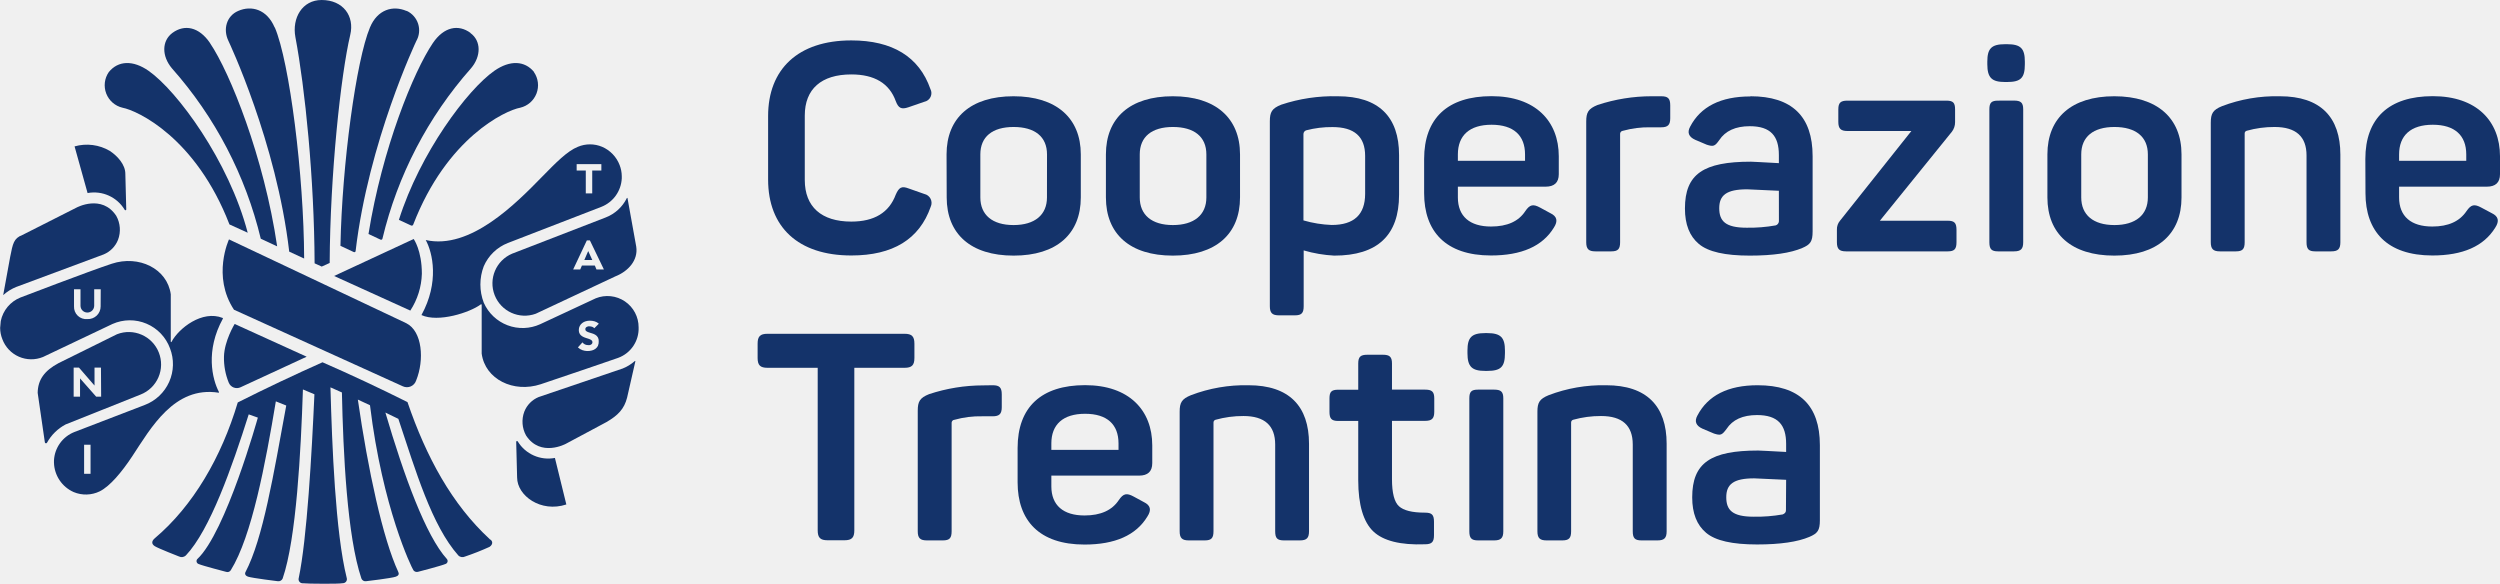
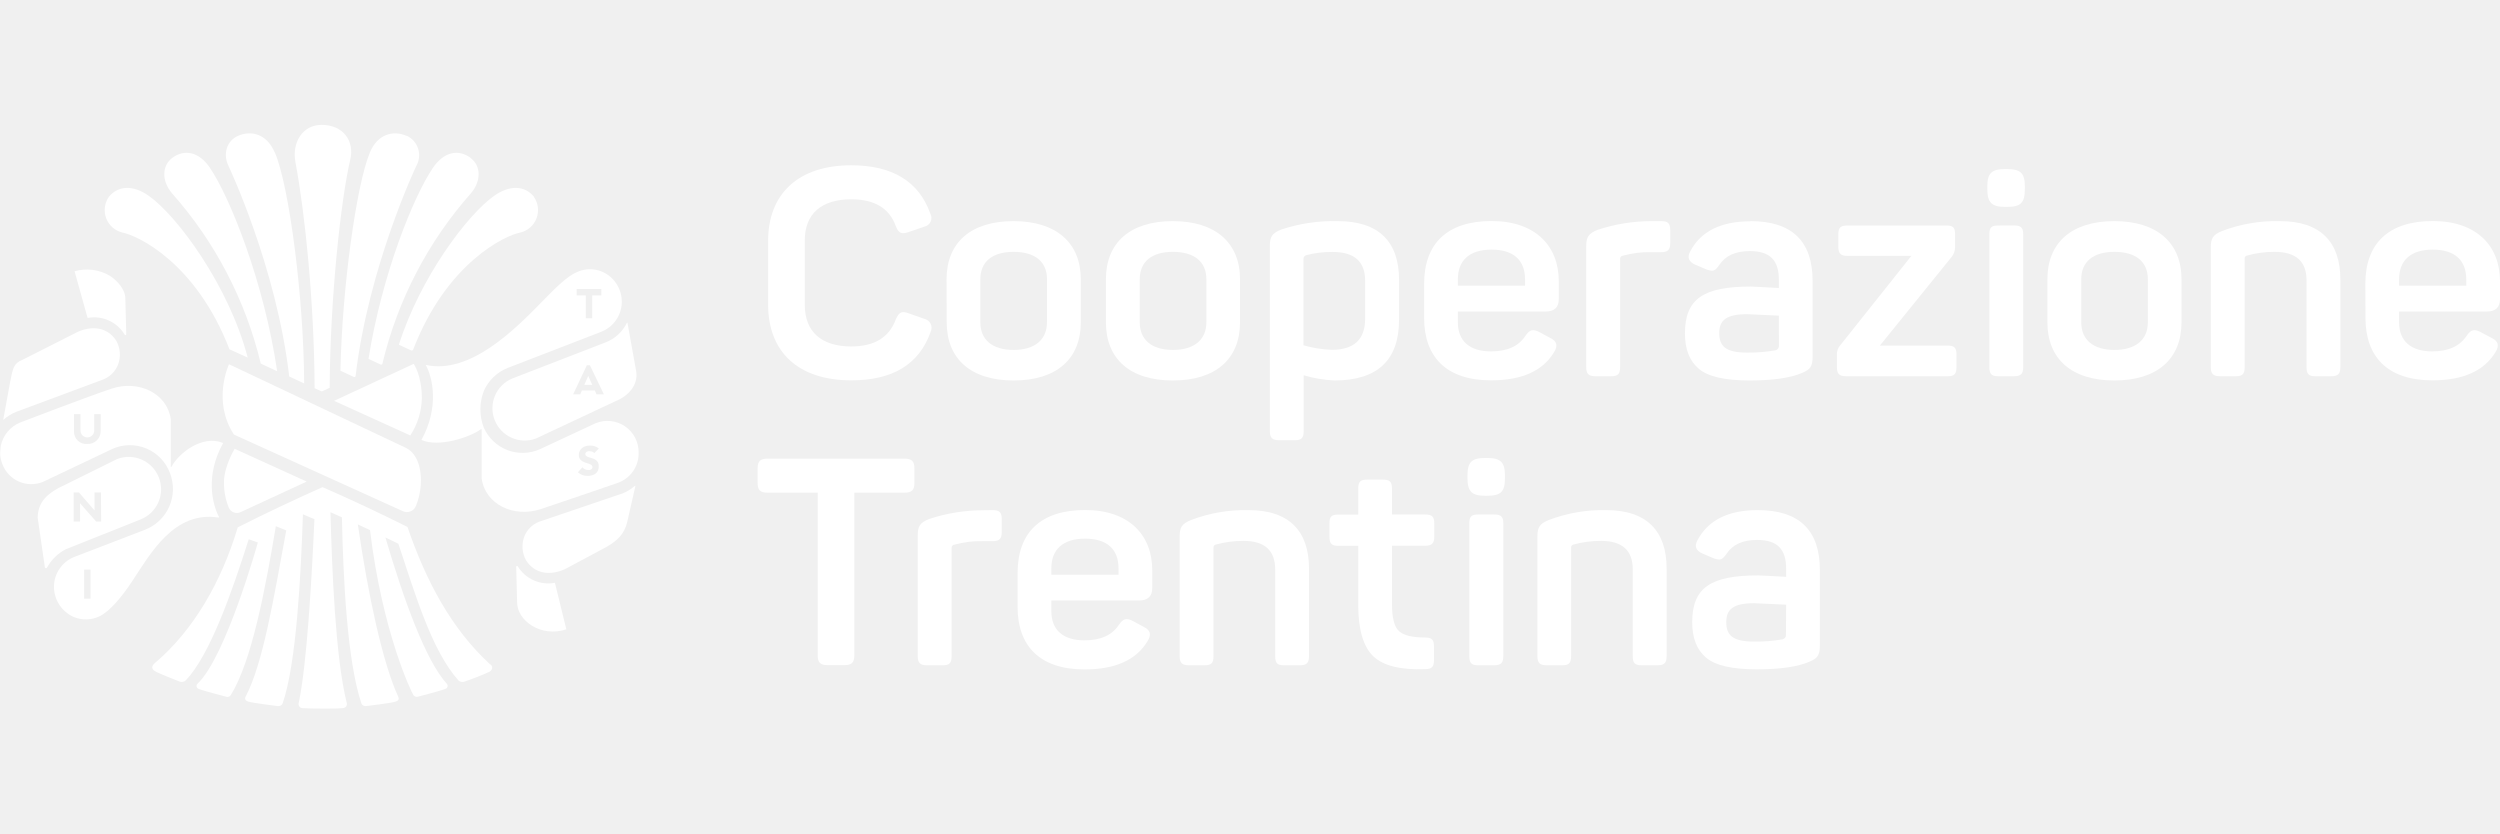
- <svg xmlns="http://www.w3.org/2000/svg" id="Livello_1" data-name="Livello 1" viewBox="0 0 547.51 127.81">
+ <svg xmlns="http://www.w3.org/2000/svg" viewBox="0 0 547.51 127.81" width="150" height="50">
  <defs>
-     <style>.cls-1{fill:#14336a;}</style>
+     <style>.cls-1{fill:white;}</style>
  </defs>
  <path class="cls-1" d="M185.52,39.46c0-10.26,6.56-16.56,18.22-16.56,9,0,14.85,3.57,17.32,10.64a1.93,1.93,0,0,1-1.33,2.8l-3.51,1.21c-1.52.51-2.16.19-2.74-1.34-1.4-3.89-4.65-5.86-9.74-5.86-6.56,0-10.19,3.19-10.19,9V53.47c0,5.86,3.63,9.11,10.19,9.11q7.55,0,9.74-5.92c.71-1.59,1.28-1.92,2.81-1.34l3.44,1.21a2,2,0,0,1,1.4,2.8Q217.41,70,203.74,70c-11.66,0-18.22-6.24-18.22-16.62Z" transform="translate(-17.3 -14.05)" />
  <path class="cls-1" d="M246.6,47.86c0-3.88-2.67-6-7.32-6S232,44,232,47.86v9.43c0,3.82,2.62,6.05,7.27,6.05s7.32-2.23,7.32-6.05Zm-22,0c0-8,5.29-12.73,14.66-12.73S254,39.9,254,47.86v9.43c0,8-5.29,12.74-14.71,12.74s-14.66-4.77-14.66-12.74Z" transform="translate(-17.3 -14.05)" />
  <path class="cls-1" d="M281.5,47.86c0-3.88-2.68-6-7.33-6s-7.26,2.16-7.26,6v9.43c0,3.82,2.61,6.05,7.26,6.05s7.33-2.23,7.33-6.05Zm-22,0c0-8,5.29-12.73,14.65-12.73s14.72,4.77,14.72,12.73v9.43c0,8-5.29,12.74-14.72,12.74s-14.65-4.77-14.65-12.74Z" transform="translate(-17.3 -14.05)" />
  <path class="cls-1" d="M316.27,48.19c0-4.21-2.36-6.31-7.14-6.31a21.92,21.92,0,0,0-5.73.7.86.86,0,0,0-.64.83V62.32a25.6,25.6,0,0,0,6.18,1c4.91,0,7.33-2.29,7.33-6.82Zm-6-13.06c9,0,13.43,4.52,13.43,12.87v8.72c0,8.85-4.71,13.31-14.2,13.31a29.14,29.14,0,0,1-6.69-1.14V81.11c0,1.47-.44,2-1.91,2h-3.5c-1.46,0-2-.51-2-2V40.61c0-2,.44-2.81,2.48-3.63a36.33,36.33,0,0,1,12.36-1.85" transform="translate(-17.3 -14.05)" />
  <path class="cls-1" d="M351.29,47.87c0-4.14-2.48-6.5-7.33-6.5s-7.38,2.36-7.38,6.5v1.4h14.71Zm-22.1,1c0-8.92,5.15-13.76,14.77-13.76s14.72,5.48,14.72,13.18V52.2c0,1.84-1,2.73-2.87,2.73H336.58v2.36c0,4.14,2.61,6.37,7.25,6.37,3.58,0,6.06-1.14,7.52-3.38,1-1.46,1.72-1.59,3.25-.76l2.23,1.21c1.47.7,1.72,1.72.76,3.19Q353.87,70,343.83,70c-9.93,0-14.64-5.29-14.64-13.63Z" transform="translate(-17.3 -14.05)" />
  <path class="cls-1" d="M381.09,35.13c1.47,0,2,.44,2,2v2.8c0,1.47-.51,2-2,2H378.8a21,21,0,0,0-6.06.76.68.68,0,0,0-.63.77V67.1c0,1.47-.45,2-1.92,2h-3.5c-1.46,0-2-.51-2-2V40.67c0-2,.44-2.8,2.48-3.63a37.75,37.75,0,0,1,11.85-1.91Z" transform="translate(-17.3 -14.05)" />
  <path class="cls-1" d="M406.88,55.83c-4.46-.19-6.75-.32-6.94-.32-4.59,0-6.12,1.34-6.12,4.14s1.34,4.27,6,4.27a33,33,0,0,0,6.37-.51,1,1,0,0,0,.7-.89Zm-6.24-20.7c9.1,0,13.63,4.39,13.63,13.12V64.74c0,2.23-.51,2.87-2.29,3.63-2.55,1.09-6.37,1.66-11.47,1.66-5.41,0-9.11-.83-11.15-2.55s-3.05-4.26-3.05-7.77c0-7.58,4.07-10.25,14.46-10.25.44,0,2.48.13,6.11.32V48c0-4.15-1.79-6.31-6.37-6.31q-4.68,0-6.69,3.05c-.95,1.34-1.27,1.47-2.74,1l-2.54-1.08c-1.4-.64-1.79-1.59-1.09-2.87,2.29-4.39,6.69-6.62,13.19-6.62" transform="translate(-17.3 -14.05)" />
  <path class="cls-1" d="M443.88,62.39c1.46,0,1.9.51,1.9,2V67.1c0,1.47-.44,2-1.9,2H421.59c-1.47,0-2-.51-2-2V64.36a2.9,2.9,0,0,1,.7-2l15.61-19.62h-14c-1.46,0-2-.51-2-2V38c0-1.46.51-1.91,2-1.91h21.66c1.47,0,1.91.45,1.91,1.91V40.8a3.4,3.4,0,0,1-.7,2.1L429,62.39Z" transform="translate(-17.3 -14.05)" />
  <path class="cls-1" d="M458.39,36.08c1.47,0,2,.45,2,1.91V67.1c0,1.47-.51,2-2,2h-3.5c-1.46,0-1.91-.51-1.91-2V38c0-1.46.45-1.91,1.91-1.91Zm-1.53-12.35c3,0,3.89.95,3.89,3.82v.57c0,3-.89,3.89-3.89,3.89h-.44c-2.87,0-3.89-.89-3.89-3.89v-.57c0-2.87.9-3.82,3.89-3.82Z" transform="translate(-17.3 -14.05)" />
  <path class="cls-1" d="M487.69,47.86c0-3.88-2.67-6-7.32-6s-7.27,2.16-7.27,6v9.43c0,3.82,2.62,6.05,7.27,6.05s7.32-2.23,7.32-6.05Zm-22,0c0-8,5.29-12.73,14.66-12.73s14.71,4.77,14.71,12.73v9.43c0,8-5.29,12.74-14.71,12.74s-14.66-4.77-14.66-12.74Z" transform="translate(-17.3 -14.05)" />
  <path class="cls-1" d="M516.6,35.13c8.92,0,13.25,4.58,13.25,12.8V67.1c0,1.47-.51,2-2,2h-3.5c-1.46,0-1.91-.51-1.91-2v-19c0-4.14-2.3-6.24-7-6.24a22.21,22.21,0,0,0-6.11.83.6.6,0,0,0-.44.64V67.1c0,1.47-.45,2-1.91,2h-3.51c-1.46,0-2-.51-2-2V40.93c0-2,.44-2.81,2.48-3.64a33.3,33.3,0,0,1,12.55-2.16" transform="translate(-17.3 -14.05)" />
  <path class="cls-1" d="M557.42,47.87c0-4.14-2.49-6.5-7.33-6.5s-7.38,2.36-7.38,6.5v1.4h14.71Zm-22.1,1c0-8.92,5.15-13.76,14.77-13.76s14.72,5.48,14.72,13.18V52.2c0,1.84-1,2.73-2.87,2.73H542.71v2.36c0,4.14,2.61,6.37,7.26,6.37,3.56,0,6-1.14,7.51-3.38,1-1.46,1.72-1.59,3.25-.76L563,60.73c1.47.7,1.72,1.72.76,3.19Q560,70,550,70c-9.94,0-14.65-5.29-14.65-13.63Z" transform="translate(-17.3 -14.05)" />
  <path class="cls-1" d="M215.4,87.15c1.59,0,2.16.57,2.16,2.17v3.12c0,1.59-.57,2.16-2.16,2.16h-11v35.61c0,1.59-.57,2.16-2.16,2.16h-3.7c-1.59,0-2.16-.57-2.16-2.16V94.6h-11c-1.59,0-2.16-.57-2.16-2.16V89.32c0-1.6.57-2.17,2.16-2.17Z" transform="translate(-17.3 -14.05)" />
  <path class="cls-1" d="M234.69,98.42c1.46,0,2,.45,2,2v2.8c0,1.47-.52,2-2,2H232.4a20.83,20.83,0,0,0-6.05.76.67.67,0,0,0-.64.77V130.4c0,1.47-.44,2-1.91,2h-3.51c-1.46,0-2-.5-2-2V104c0-2,.44-2.81,2.48-3.63a37.78,37.78,0,0,1,11.85-1.92Z" transform="translate(-17.3 -14.05)" />
  <path class="cls-1" d="M262.26,111.16c0-4.14-2.48-6.49-7.32-6.49s-7.39,2.35-7.39,6.49v1.41h14.71Zm-22.1,1c0-8.92,5.16-13.76,14.78-13.76s14.71,5.48,14.71,13.19v3.89c0,1.84-1,2.73-2.86,2.73H247.55v2.36c0,4.14,2.61,6.37,7.26,6.37,3.57,0,6.05-1.15,7.52-3.38,1-1.46,1.72-1.59,3.25-.76l2.23,1.21c1.46.7,1.72,1.72.76,3.18q-3.72,6.12-13.76,6.12c-9.93,0-14.65-5.29-14.65-13.63Z" transform="translate(-17.3 -14.05)" />
  <path class="cls-1" d="M290.73,98.42c8.91,0,13.25,4.59,13.25,12.81V130.4c0,1.47-.51,2-2,2h-3.5c-1.47,0-1.91-.5-1.91-2v-19c0-4.14-2.3-6.24-6.95-6.24a22.53,22.53,0,0,0-6.11.82.62.62,0,0,0-.45.64V130.4c0,1.47-.44,2-1.91,2h-3.5c-1.46,0-2-.5-2-2V104.22c0-2,.45-2.8,2.49-3.63a33.3,33.3,0,0,1,12.55-2.17" transform="translate(-17.3 -14.05)" />
  <path class="cls-1" d="M320.15,91.74c1.46,0,2,.44,2,1.91v5.73h7.26c1.47,0,2,.45,2,1.91v2.93c0,1.46-.5,2-2,2h-7.26V119c0,3,.51,5,1.53,5.92s2.86,1.4,5.67,1.4c1.53,0,2,.45,2,2v2.93c0,1.53-.5,2-2,2-5.35.2-9.11-.76-11.27-2.8s-3.32-5.79-3.32-11.21v-13h-4.39c-1.47,0-1.91-.52-1.91-2v-2.93c0-1.46.44-1.91,1.91-1.91h4.39V93.65c0-1.47.51-1.91,2-1.91Z" transform="translate(-17.3 -14.05)" />
  <path class="cls-1" d="M344.53,99.38c1.47,0,2,.45,2,1.91V130.4c0,1.46-.51,2-2,2H341c-1.46,0-1.91-.51-1.91-2V101.29c0-1.46.45-1.91,1.91-1.91ZM343,87c3,0,3.89,1,3.89,3.83v.57c0,3-.89,3.88-3.89,3.88h-.44c-2.87,0-3.88-.89-3.88-3.88v-.57c0-2.87.89-3.83,3.88-3.83Z" transform="translate(-17.3 -14.05)" />
  <path class="cls-1" d="M369.05,98.42c8.91,0,13.25,4.59,13.25,12.81V130.4c0,1.47-.51,2-2,2h-3.51c-1.46,0-1.91-.5-1.91-2v-19c0-4.14-2.29-6.24-6.94-6.24a22.6,22.6,0,0,0-6.12.82.62.62,0,0,0-.44.64V130.4c0,1.47-.45,2-1.92,2H356c-1.46,0-2-.5-2-2V104.22c0-2,.45-2.8,2.48-3.63a33.3,33.3,0,0,1,12.55-2.17" transform="translate(-17.3 -14.05)" />
  <path class="cls-1" d="M408.47,119.13c-4.46-.19-6.75-.32-7-.32-4.58,0-6.11,1.33-6.11,4.14s1.34,4.26,6,4.26a33.14,33.14,0,0,0,6.37-.5c.45-.2.7-.45.7-.9Zm-6.24-20.71c9.11,0,13.63,4.4,13.63,13.12V128c0,2.23-.52,2.87-2.3,3.63-2.55,1.09-6.37,1.66-11.46,1.66-5.42,0-9.11-.83-11.15-2.55s-3.05-4.27-3.05-7.77c0-7.58,4.07-10.25,14.45-10.25.45,0,2.49.12,6.12.31v-1.78c0-4.14-1.78-6.3-6.37-6.3-3.12,0-5.35,1-6.69,3.05-1,1.34-1.27,1.47-2.74,1l-2.55-1.08c-1.4-.64-1.78-1.6-1.08-2.87,2.3-4.39,6.69-6.63,13.19-6.63" transform="translate(-17.3 -14.05)" />
  <path class="cls-1" d="M106.27,84.83c3.54,1.76,4,8.06,2.16,12.57a2.12,2.12,0,0,1-2.89,1.26l-37-16.78c-4.86-7.37-1.09-15.4-1.09-15.4Z" transform="translate(-17.3 -14.05)" />
  <path class="cls-1" d="M107.16,82.07A15.58,15.58,0,0,0,109.69,74c0-5.12-1.79-7.61-1.79-7.61l-17.43,8.1Z" transform="translate(-17.3 -14.05)" />
  <path class="cls-1" d="M68.69,85s-2.28,3.73-2.34,7.19a14.27,14.27,0,0,0,1.05,5.67,1.91,1.91,0,0,0,2.59,1l14.47-6.69Z" transform="translate(-17.3 -14.05)" />
  <path class="cls-1" d="M124.54,132.11c-8.25-7.61-13.88-17.94-18-30q-9.3-4.65-18.61-8.72-9.28,4.13-18.56,8.8c-3.58,12-9.79,22.67-18.18,29.75-.67.57-.78,1.22,0,1.72s5.31,2.26,5.31,2.26A1.32,1.32,0,0,0,58,135.7c5.29-5.58,10.12-19.37,13.77-30.9l2,.71s-7,25.17-13.28,31a.67.67,0,0,0,.34,1.07c.89.39,6,1.7,6,1.71a.86.86,0,0,0,1-.34c4.62-7.41,7.63-23.48,9.88-37l2.28.91C77.2,118,74.91,132,71.06,139.34c-.21.41,0,.81.54,1,.94.31,6.54,1,6.54,1a1,1,0,0,0,1.06-.59c3-8.68,4-27.92,4.44-41.41l2.52,1.06c-.59,13.14-1.63,31.67-3.44,40.26a.89.89,0,0,0,.7,1.12c.91.08,2.53.1,4.57.11s3.58,0,4.54-.13a.89.89,0,0,0,.7-1.16c-2.48-9.93-3.21-29-3.56-41.72L92.18,100c.28,13.24,1.14,31.51,4.27,40.75a.94.94,0,0,0,1,.59s5.61-.65,6.55-1c.59-.2.74-.59.54-1C101.13,132,97.9,117,95.67,101.56l2.66,1.24c2.75,22.57,9.13,35.58,9.51,36.14a.93.93,0,0,0,1,.34s5.11-1.32,6-1.71a.68.68,0,0,0,.35-1.07c-4.64-5.11-9.4-18.2-13.49-32.1l2.84,1.38c3.81,11.43,7.32,23.36,13.14,29.92a1.28,1.28,0,0,0,1.48.23,57.23,57.23,0,0,0,5.34-2.11c.78-.49.81-1.35,0-1.71" transform="translate(-17.3 -14.05)" />
  <path class="cls-1" d="M63.3,23.48c-2.44-3.6-5.62-4.14-8.23-2.23C52.71,23,52.7,26.33,54.94,29A86.76,86.76,0,0,1,74.41,66.33L78,68c-2.87-19.5-10.33-38.06-14.7-44.5" transform="translate(-17.3 -14.05)" />
  <path class="cls-1" d="M49.84,29.56c-3.4-2.37-6.65-2.26-8.71.27a5.06,5.06,0,0,0,3,7.81c3.25.61,16.07,6.53,23.42,25.56l4,1.82C67.44,49.3,56.09,33.93,49.84,29.56" transform="translate(-17.3 -14.05)" />
  <path class="cls-1" d="M77.45,20.07c-1.69-4-5.1-4.9-8-3.62-2.52,1.09-3.38,4-2.1,6.61,0,0,10.51,22.14,13.29,46.1l3.27,1.51c-.06-18.27-3.21-43.07-6.42-50.6" transform="translate(-17.3 -14.05)" />
  <path class="cls-1" d="M94,21.71c1-4.16-1.57-7.66-6.26-7.66-4.24,0-6.54,3.94-5.74,8.17,2.09,11.05,4.12,30.8,4.2,49.5l1.56.71,1.74-.79c.1-19.48,2.43-41.15,4.5-49.93" transform="translate(-17.3 -14.05)" />
  <path class="cls-1" d="M106.32,16.45c-2.94-1.28-6.36-.34-8,3.62-3,7.14-6.11,29.92-6.46,47.82l2.89,1.35c.38.16.43-.2.43-.2,2.81-23.92,13.29-46,13.29-46a4.7,4.7,0,0,0-2.1-6.61" transform="translate(-17.3 -14.05)" />
  <path class="cls-1" d="M120.33,21.25c-2.61-1.91-5.79-1.37-8.23,2.23C107.88,29.7,101,46.6,98,65.3l2.61,1.22a.3.3,0,0,0,.45-.21A86.61,86.61,0,0,1,120.46,29c2.24-2.63,2.23-6-.13-7.71" transform="translate(-17.3 -14.05)" />
  <path class="cls-1" d="M134.27,29.83c-2.06-2.53-5.31-2.64-8.71-.27-5.88,4.11-16.26,17.94-20.9,32.64,0,0,2.35,1.1,2.68,1.24a.34.34,0,0,0,.46-.21c7.34-19,20.17-25,23.43-25.59a5.06,5.06,0,0,0,3-7.81" transform="translate(-17.3 -14.05)" />
  <path class="cls-1" d="M157.16,85.75a6.83,6.83,0,0,0-9.39-6.37l-12.16,5.67a9.29,9.29,0,0,1-12.36-4.7h0a11.14,11.14,0,0,1,0-8,9.52,9.52,0,0,1,5.27-5.08L149,59.35a7.06,7.06,0,0,0,4.47-6.23v-.5A6.86,6.86,0,0,0,153,50.2a7.11,7.11,0,0,0-3.84-4,6.82,6.82,0,0,0-5.3,0c-2.31.91-4.85,3.51-7.8,6.52-5.8,5.94-15.77,16.08-25.52,13.9,1.53,2.81,3,9.25-.94,16.43,3.68,1.69,10.61-.55,13-2.34a.12.12,0,0,1,.19.1V91.5c.77,5.64,7,8.66,12.93,6.7,4.88-1.61,16.94-5.77,16.94-5.77A6.83,6.83,0,0,0,157.16,85.75ZM143.59,50H149v1.4h-2v5h-1.41v-5h-2Zm4.68,39.76a1.92,1.92,0,0,1-.54.66,2.18,2.18,0,0,1-.78.38,3.52,3.52,0,0,1-2.09-.06,2.86,2.86,0,0,1-1-.61l1-1.1a1.48,1.48,0,0,0,.54.45,1.64,1.64,0,0,0,.68.15,1.45,1.45,0,0,0,.35,0,.84.84,0,0,0,.31-.12.66.66,0,0,0,.23-.21.58.58,0,0,0-.14-.75,2.17,2.17,0,0,0-.55-.28c-.22-.08-.46-.16-.72-.23a3.35,3.35,0,0,1-.72-.32,1.74,1.74,0,0,1-.56-.52,1.56,1.56,0,0,1-.22-.86,1.87,1.87,0,0,1,.21-.9,1.85,1.85,0,0,1,.54-.64,2.08,2.08,0,0,1,.77-.39,3.13,3.13,0,0,1,.91-.13,3.7,3.7,0,0,1,1.05.15,2.42,2.42,0,0,1,.91.51l-1,1a1,1,0,0,0-.46-.32,2,2,0,0,0-.55-.1,1.17,1.17,0,0,0-.32,0,1,1,0,0,0-.3.11.68.68,0,0,0-.24.2.54.54,0,0,0-.09.31.5.5,0,0,0,.22.44,1.94,1.94,0,0,0,.54.26l.71.22a2.74,2.74,0,0,1,.7.3,1.49,1.49,0,0,1,.76,1.42A2.06,2.06,0,0,1,148.27,89.72Z" transform="translate(-17.3 -14.05)" />
  <polygon class="cls-1" points="127.97 56.94 129.71 56.94 128.82 54.98 127.97 56.94" />
  <path class="cls-1" d="M156.64,68.07l-1.92-10.65a.07.07,0,0,0-.13,0,8.64,8.64,0,0,1-4.68,4.27L129.47,69.6a7.07,7.07,0,0,0,5.16,13.16l17.45-8.19C154.83,73.49,157.1,71.08,156.64,68.07Zm-8.71,5-.28-.68-.08-.18h-2.83l-.37.86h-1.55l3-6.37h.67l3.07,6.37Z" transform="translate(-17.3 -14.05)" />
  <path class="cls-1" d="M44.61,60a.18.18,0,0,0,.34-.1l-.2-7.79c0-2-1.71-3.89-3.38-5a9.9,9.9,0,0,0-7.74-1l2.85,10.22A7.81,7.81,0,0,1,44.61,60Z" transform="translate(-17.3 -14.05)" />
  <path class="cls-1" d="M21,76.84,40,69.77a5.75,5.75,0,0,0,3.15-3.2,6.23,6.23,0,0,0-.39-5.25c-3.17-4.8-8.69-1.81-8.69-1.81l-11.86,6c-1.92.73-2.1,1.88-2.68,4.79L18,78.68a9.65,9.65,0,0,1,2.91-1.81Z" transform="translate(-17.3 -14.05)" />
  <path class="cls-1" d="M52.08,91.25a7.08,7.08,0,0,0-9.16-4l-12.8,6.33c-3.08,1.65-4.52,3.62-4.57,6.5l1.57,10.82a.25.25,0,0,0,.47.11A10,10,0,0,1,31.68,107l16.4-6.54A7.08,7.08,0,0,0,52.08,91.25Zm-12.63,9.67H38.36l-3.53-4h0v4h-1.4V94.55h1.16L38,98.49h0V94.55h1.41Z" transform="translate(-17.3 -14.05)" />
  <path class="cls-1" d="M66.06,83.68c-4.47-1.79-9.63,2.27-11.19,5.23a.09.09,0,0,1-.17,0V78.49c-.78-5.62-7-8.64-12.93-6.68-4.87,1.6-20,7.4-20,7.4a7.08,7.08,0,0,0-4.3,5.14v0l-.14,1.52h0a6.8,6.8,0,0,0,.48,2.45,6.76,6.76,0,0,0,8.91,3.91L41.94,85a9.37,9.37,0,0,1,12.59,5.33A9.57,9.57,0,0,1,49,102.74L33.6,108.66a7.07,7.07,0,0,0-4.48,6.23v.5a7.26,7.26,0,0,0,4.32,6.43,6.92,6.92,0,0,0,5.71-.17c2.22-1.11,4.78-4.15,7.11-7.67,4.08-6.18,9.21-15.44,18.9-13.93a.09.09,0,0,0,.1-.13c-1.5-2.87-3-9.09.86-16.1A.11.11,0,0,0,66.06,83.68ZM39.34,81.14a2.77,2.77,0,0,1-2.91,2.79,2.67,2.67,0,0,1-2.92-2.79V77.4h1.42V81a1.49,1.49,0,1,0,3,0V77.4h1.43Zm-2.21,36.68H35.72v-6.37h1.41Z" transform="translate(-17.3 -14.05)" />
  <path class="cls-1" d="M130.69,110.73a.18.18,0,0,0-.34.1l.2,7.78c0,4,5.2,7.77,10.78,5.92l-2.5-10.19A7.83,7.83,0,0,1,130.69,110.73Z" transform="translate(-17.3 -14.05)" />
  <path class="cls-1" d="M153.5,94.81,135.28,101a5.71,5.71,0,0,0-3.15,3.19,6.23,6.23,0,0,0,.39,5.25c3.17,4.81,8.69,1.81,8.69,1.81l8.9-4.76c2.54-1.47,3.9-2.88,4.53-5.37l1.8-7.91a.07.07,0,0,0-.12-.08,9.42,9.42,0,0,1-2.73,1.66Z" transform="translate(-17.3 -14.05)" />
</svg>
